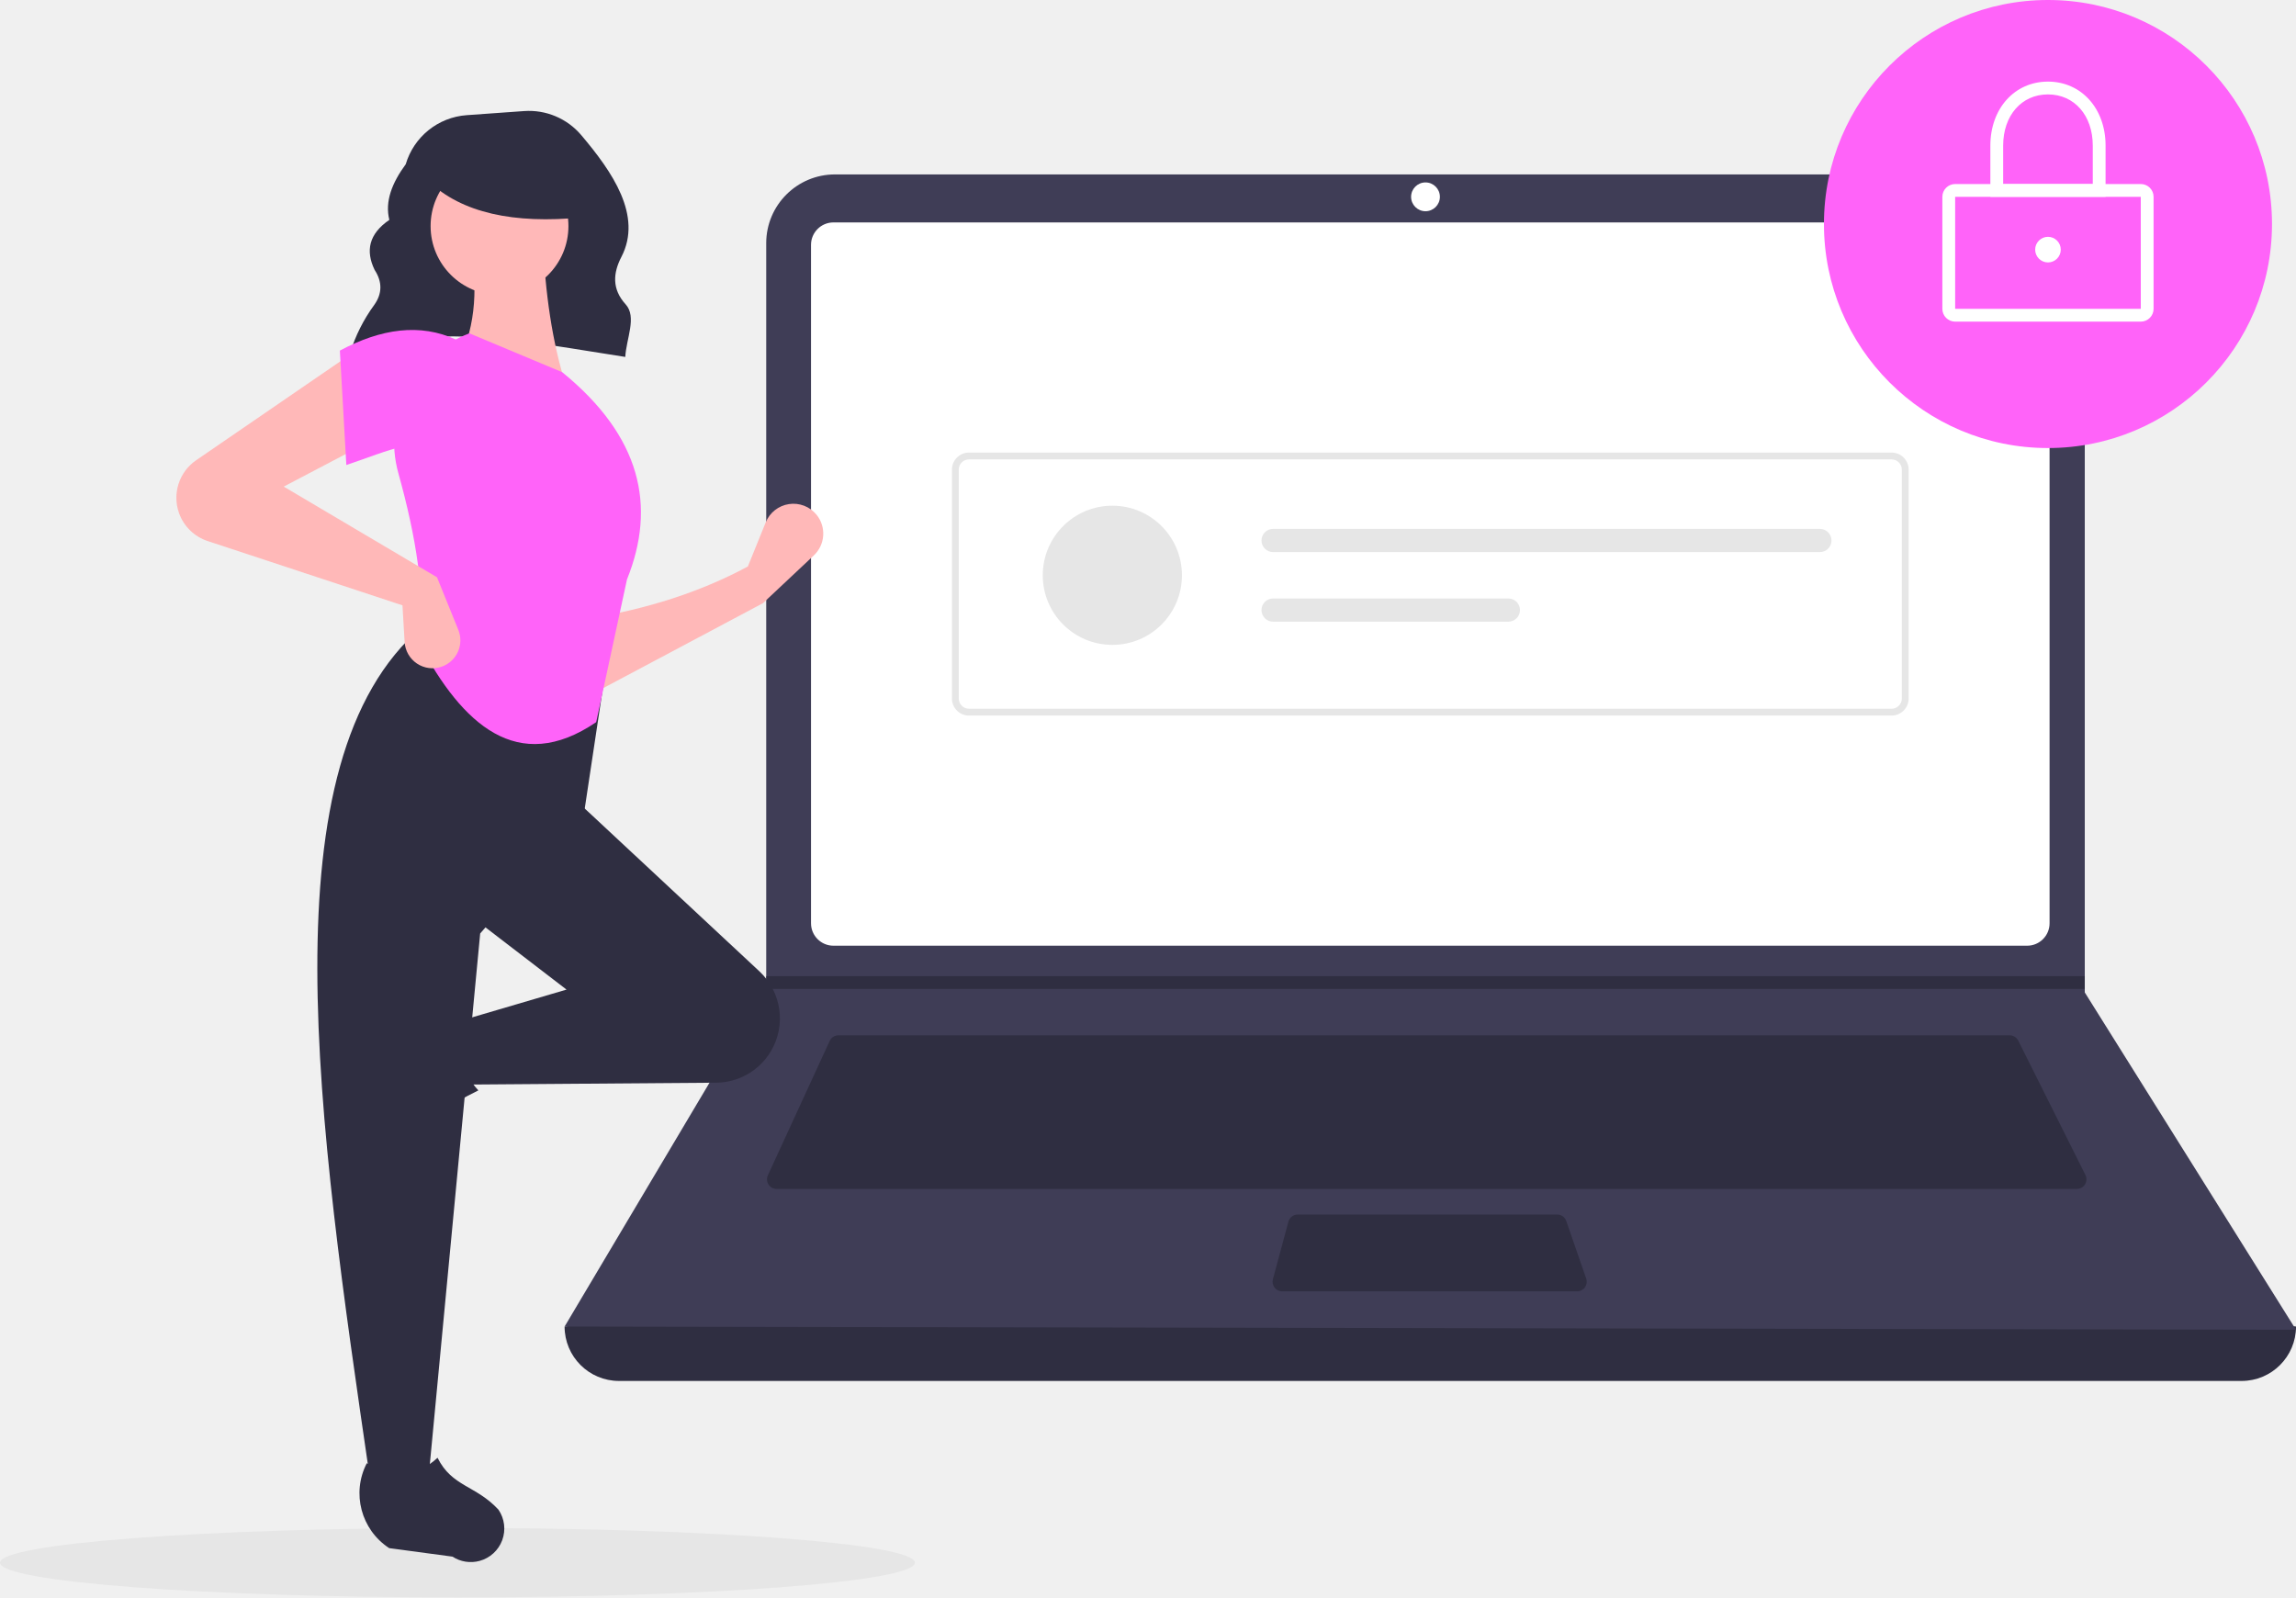
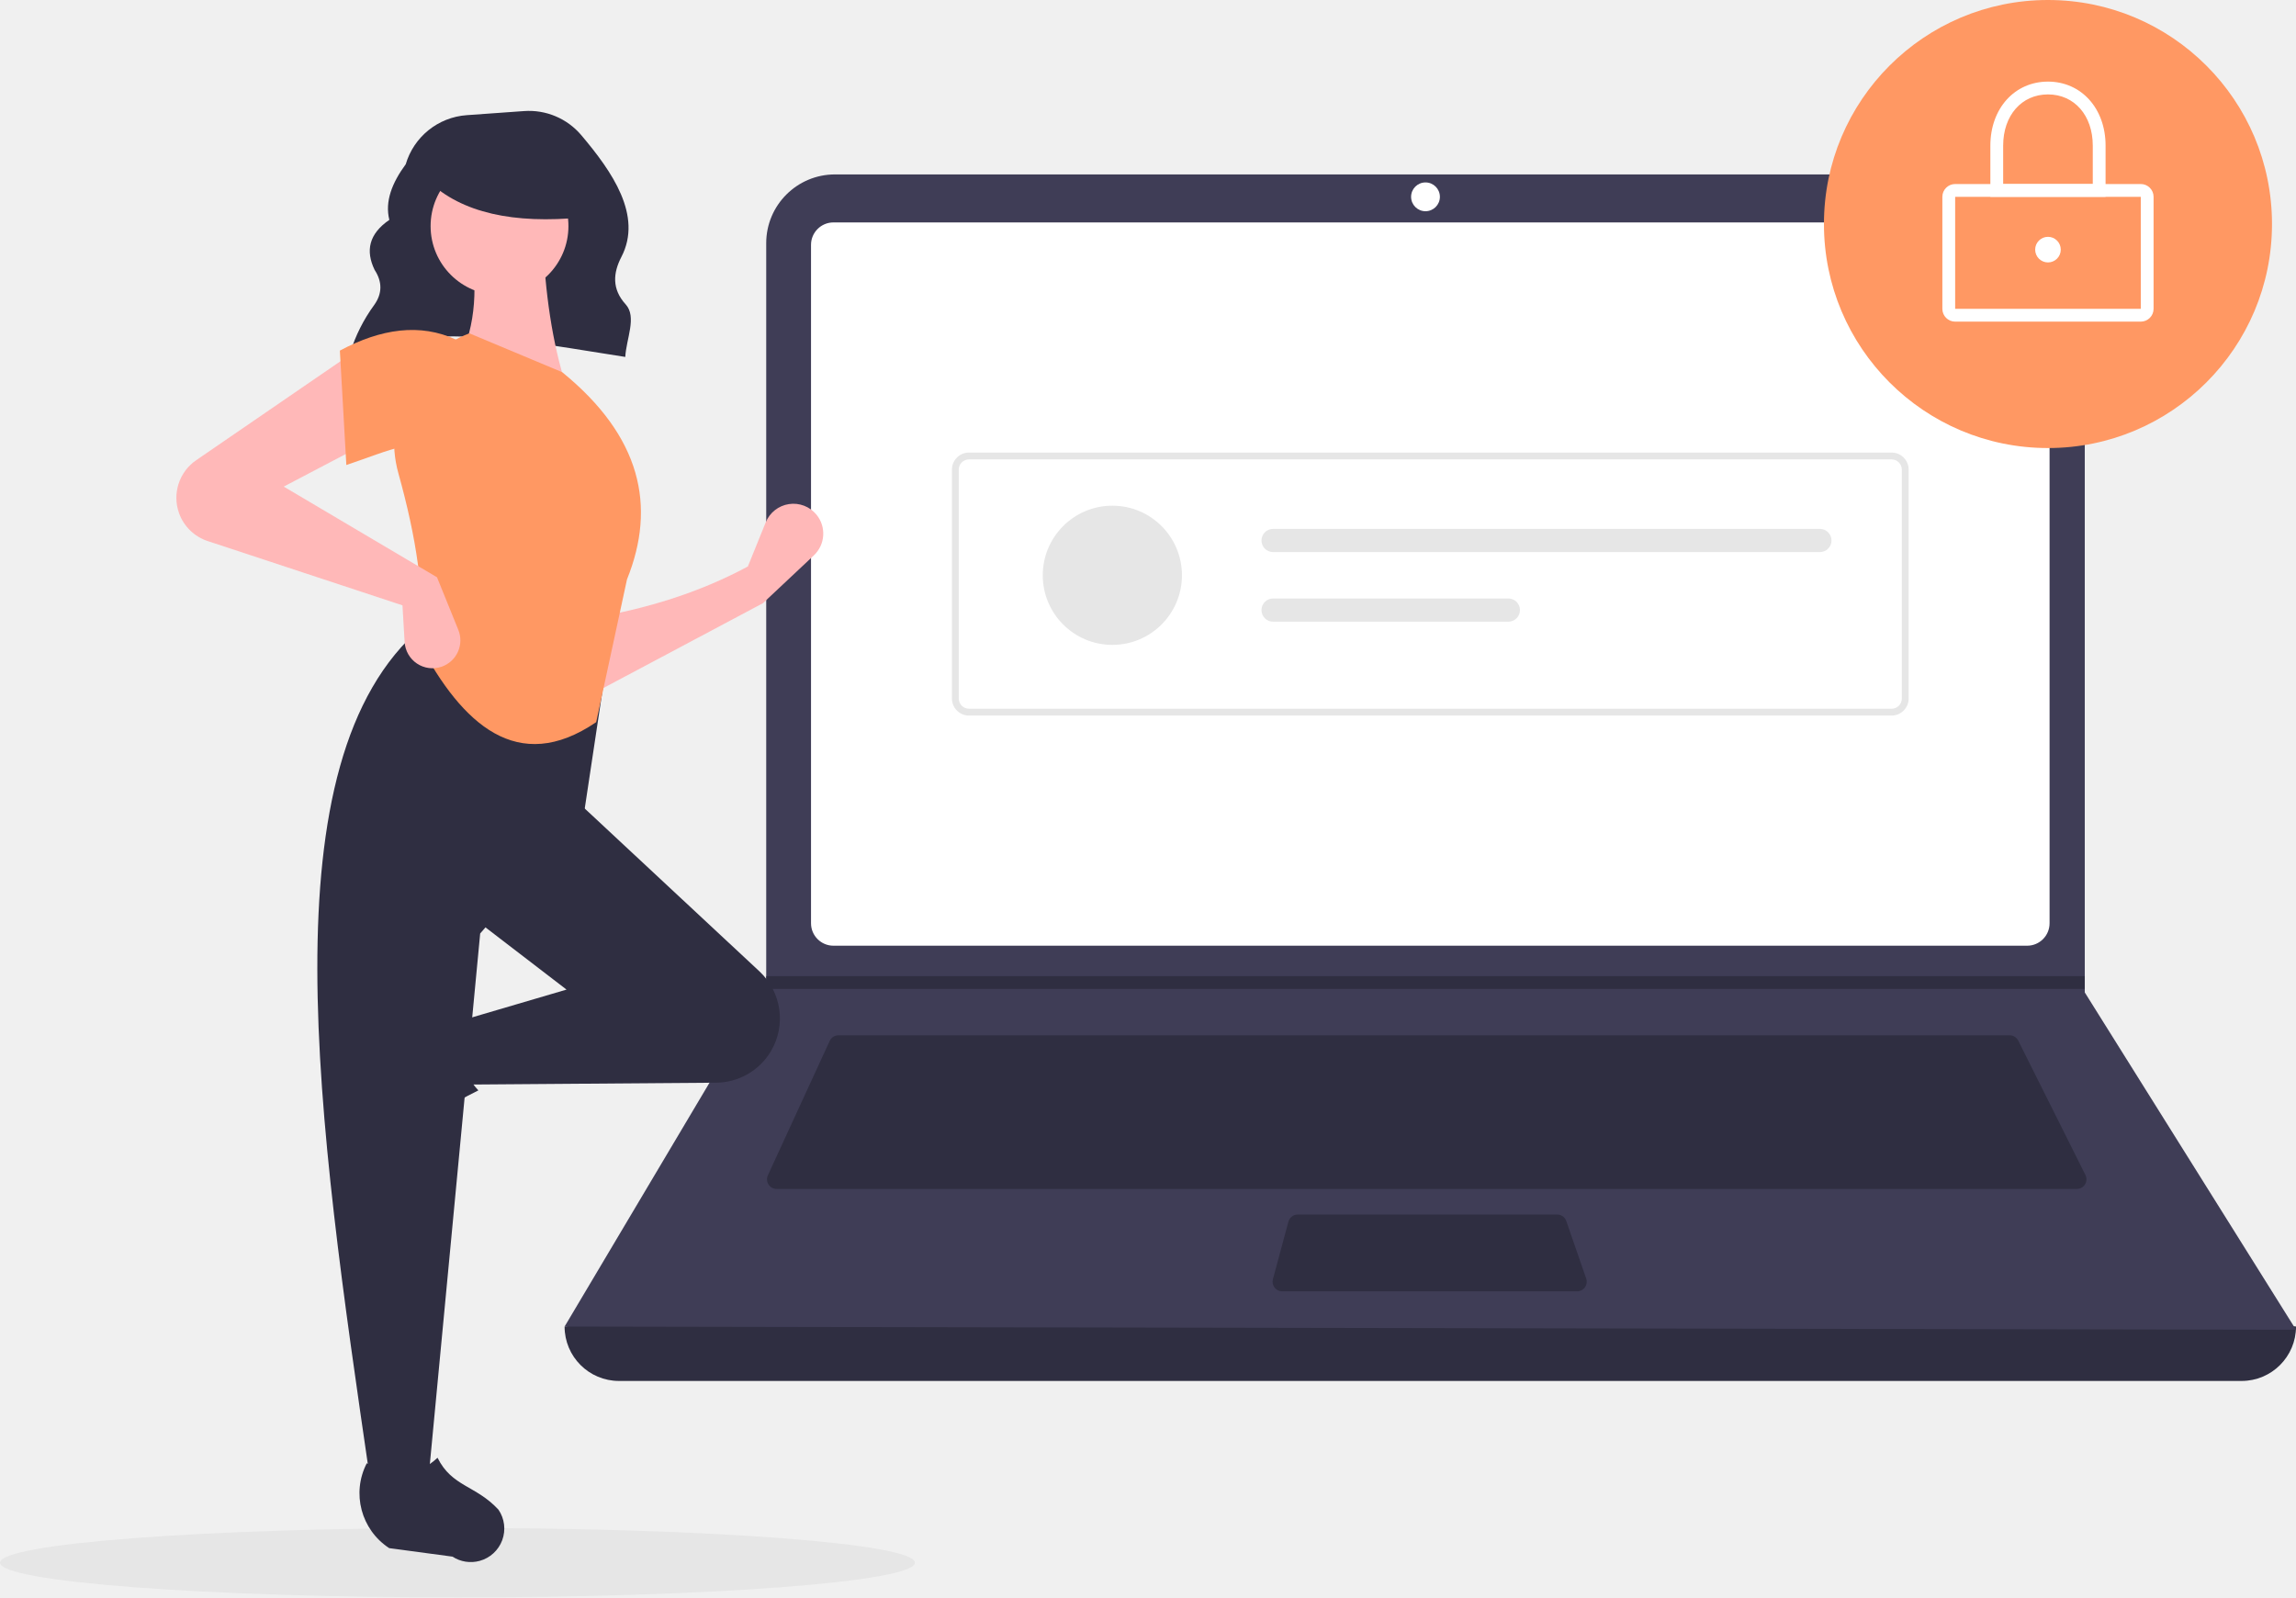
<svg xmlns="http://www.w3.org/2000/svg" data-name="Layer 1" width="793" height="551.732" viewBox="0 0 793 551.732">
  <ellipse cx="158" cy="539.732" rx="158" ry="12" fill="#e6e6e6" />
  <path d="M324.272,296.554c27.497-11.695,61.744-4.285,95.191.858.311-6.228,4.084-13.808.132-18.153-4.801-5.279-4.359-10.825-1.47-16.404,7.388-14.265-3.197-29.444-13.884-42.065a23.669,23.669,0,0,0-19.755-8.292l-19.797,1.414A23.709,23.709,0,0,0,343.635,230.859v0c-4.727,6.429-7.257,12.841-5.664,19.219-7.081,4.839-8.27,10.68-5.089,17.264,2.698,4.146,2.669,8.182-.123,12.106a55.891,55.891,0,0,0-8.31,16.506Z" transform="translate(-203.5 -174.1342)" fill="#2f2e41" />
  <path d="M977.709,651.097H417.291A18.791,18.791,0,0,1,398.5,632.306h0q304.727-35.415,598,0h0A18.791,18.791,0,0,1,977.709,651.097Z" transform="translate(-203.5 -174.1342)" fill="#2f2e41" />
  <path d="M996.5,633.412l-598-1.105,69.306-116.616.332-.553V258.131a23.752,23.752,0,0,1,23.754-23.754H899.792a23.752,23.752,0,0,1,23.754,23.754V516.906Z" transform="translate(-203.5 -174.1342)" fill="#3f3d56" />
  <path d="M491.35,250.957a7.746,7.746,0,0,0-7.738,7.738V493.031a7.747,7.747,0,0,0,7.738,7.738H903.65a7.747,7.747,0,0,0,7.738-7.738V258.694a7.747,7.747,0,0,0-7.738-7.738Z" transform="translate(-203.5 -174.1342)" fill="#fff" />
  <path d="M493.078,531.718a3.325,3.325,0,0,0-3.013,1.93l-21.355,46.425a3.316,3.316,0,0,0,3.012,4.702H920.814a3.316,3.316,0,0,0,2.965-4.799L900.567,533.551a3.299,3.299,0,0,0-2.965-1.833Z" transform="translate(-203.5 -174.1342)" fill="#2f2e41" />
  <circle cx="492.342" cy="67.98" r="4.974" fill="#fff" />
  <path d="M651.7,593.619a3.321,3.321,0,0,0-3.202,2.454l-5.357,19.896a3.316,3.316,0,0,0,3.202,4.179h101.874a3.315,3.315,0,0,0,3.133-4.401l-6.887-19.896a3.318,3.318,0,0,0-3.134-2.231Z" transform="translate(-203.5 -174.1342)" fill="#2f2e41" />
  <polygon points="720.046 337.135 720.046 341.556 264.306 341.556 264.649 341.004 264.649 337.135 720.046 337.135" fill="#2f2e41" />
-   <circle cx="707.335" cy="77.375" r="77.375" fill="#ff63f9" />
+   <circle cx="707.335" cy="77.375" r="77.375" fill="#ff9863" />
  <path d="M942.89,285.223H878.779a4.426,4.426,0,0,1-4.421-4.421V242.114a4.426,4.426,0,0,1,4.421-4.421H942.89a4.426,4.426,0,0,1,4.421,4.421v38.688A4.426,4.426,0,0,1,942.89,285.223Zm-64.111-43.109v38.688h64.114L942.89,242.114Z" transform="translate(-203.5 -174.1342)" fill="#fff" />
  <path d="M930.731,242.114h-39.793V224.428c0-12.81,8.368-22.107,19.896-22.107s19.896,9.297,19.896,22.107Zm-35.372-4.421h30.95V224.428c0-10.413-6.363-17.686-15.475-17.686s-15.475,7.273-15.475,17.686Z" transform="translate(-203.5 -174.1342)" fill="#fff" />
  <circle cx="707.335" cy="86.218" r="4.421" fill="#fff" />
  <path d="M856.82,421.284H538.18a5.908,5.908,0,0,1-5.901-5.901V336.342a5.908,5.908,0,0,1,5.901-5.901H856.82a5.908,5.908,0,0,1,5.901,5.901V415.383A5.908,5.908,0,0,1,856.82,421.284Zm-318.64-88.482a3.544,3.544,0,0,0-3.54,3.54V415.383a3.544,3.544,0,0,0,3.54,3.54H856.82a3.544,3.544,0,0,0,3.54-3.54V336.342a3.544,3.544,0,0,0-3.54-3.54Z" transform="translate(-203.5 -174.1342)" fill="#e6e6e6" />
  <circle cx="384.19" cy="198.695" r="24.036" fill="#e6e6e6" />
  <path d="M643.203,356.805a4.006,4.006,0,1,0,0,8.012H832.061a4.006,4.006,0,0,0,0-8.012Z" transform="translate(-203.5 -174.1342)" fill="#e6e6e6" />
  <path d="M643.203,380.842a4.006,4.006,0,1,0,0,8.012H724.469a4.006,4.006,0,1,0,0-8.012Z" transform="translate(-203.5 -174.1342)" fill="#e6e6e6" />
  <path d="M467.022,382.462,408.119,413.778l-.746-26.096c19.226-3.209,37.517-8.797,54.429-17.895l6.16-15.22a10.318,10.318,0,0,1,17.536-2.678l0,0a10.318,10.318,0,0,1-.908,14.069Z" transform="translate(-203.5 -174.1342)" fill="#ffb8b8" />
  <path d="M323.098,563.267v0a11.574,11.574,0,0,1,1.469-9.363l12.939-19.858a22.612,22.612,0,0,1,29.335-7.739h0c-5.438,9.256-4.68,17.377,1.878,24.434a117.631,117.631,0,0,0-27.936,19.045A11.574,11.574,0,0,1,323.098,563.267Z" transform="translate(-203.5 -174.1342)" fill="#2f2e41" />
  <path d="M469.705,537.303l0,0a22.203,22.203,0,0,1-18.871,10.779l-85.96.651-3.728-21.623,38.026-11.184-32.061-24.605L402.154,450.313l63.65,59.324A22.203,22.203,0,0,1,469.705,537.303Z" transform="translate(-203.5 -174.1342)" fill="#2f2e41" />
  <path d="M351.453,685.179H331.321c-18.075-123.898-36.474-248.142,17.895-294.515l64.122,10.439L405.136,455.532l-35.789,41.008Z" transform="translate(-203.5 -174.1342)" fill="#2f2e41" />
  <path d="M369.149,713.246h0a11.574,11.574,0,0,1-9.363-1.469l-21.859-2.938a22.612,22.612,0,0,1-7.741-29.335v0c9.257,5.437,17.377,4.679,24.434-1.879,4.986,10.067,13.201,9.453,21.047,17.935A11.574,11.574,0,0,1,369.149,713.246Z" transform="translate(-203.5 -174.1342)" fill="#2f2e41" />
  <path d="M399.172,307.902l-37.28-8.947c6.192-12.674,6.702-26.776,3.728-41.754l25.351-.746C391.764,275.08,394.167,292.481,399.172,307.902Z" transform="translate(-203.5 -174.1342)" fill="#ffb8b8" />
-   <path d="M409.418,423.552c-27.139,18.493-46.314.633-60.947-26.923,2.033-16.862-1.259-37.041-7.357-58.966a40.138,40.138,0,0,1,24.506-48.401h0l32.061,13.421c27.224,22.19,32.582,46.227,22.368,71.578Z" transform="translate(-203.5 -174.1342)" fill="#ff63f9" />
+   <path d="M409.418,423.552c-27.139,18.493-46.314.633-60.947-26.923,2.033-16.862-1.259-37.041-7.357-58.966a40.138,40.138,0,0,1,24.506-48.401h0l32.061,13.421c27.224,22.19,32.582,46.227,22.368,71.578Z" transform="translate(-203.5 -174.1342)" fill="#ff9863" />
  <path d="M331.321,326.542,301.497,342.2l52.938,31.316,7.366,18.17a9.637,9.637,0,0,1-5.789,12.731h0a9.637,9.637,0,0,1-12.762-8.544l-.745-12.663-67.284-22.204a15.733,15.733,0,0,1-9.873-9.611v0a15.733,15.733,0,0,1,5.903-18.303l54.105-37.118Z" transform="translate(-203.5 -174.1342)" fill="#ffb8b8" />
-   <path d="M361.146,329.524c-12.439-5.451-23.749.47-38.026,5.219l-2.237-39.517c14.176-7.556,27.692-9.593,40.263-3.728Z" transform="translate(-203.5 -174.1342)" fill="#ff63f9" />
+   <path d="M361.146,329.524c-12.439-5.451-23.749.47-38.026,5.219l-2.237-39.517c14.176-7.556,27.692-9.593,40.263-3.728Z" transform="translate(-203.5 -174.1342)" fill="#ff9863" />
  <circle cx="172.525" cy="78.093" r="23.802" fill="#ffb8b8" />
  <path d="M404.5,249.224c-23.566,2.308-41.523-1.546-53-12.52v-8.838h51Z" transform="translate(-203.5 -174.1342)" fill="#2f2e41" />
</svg>
